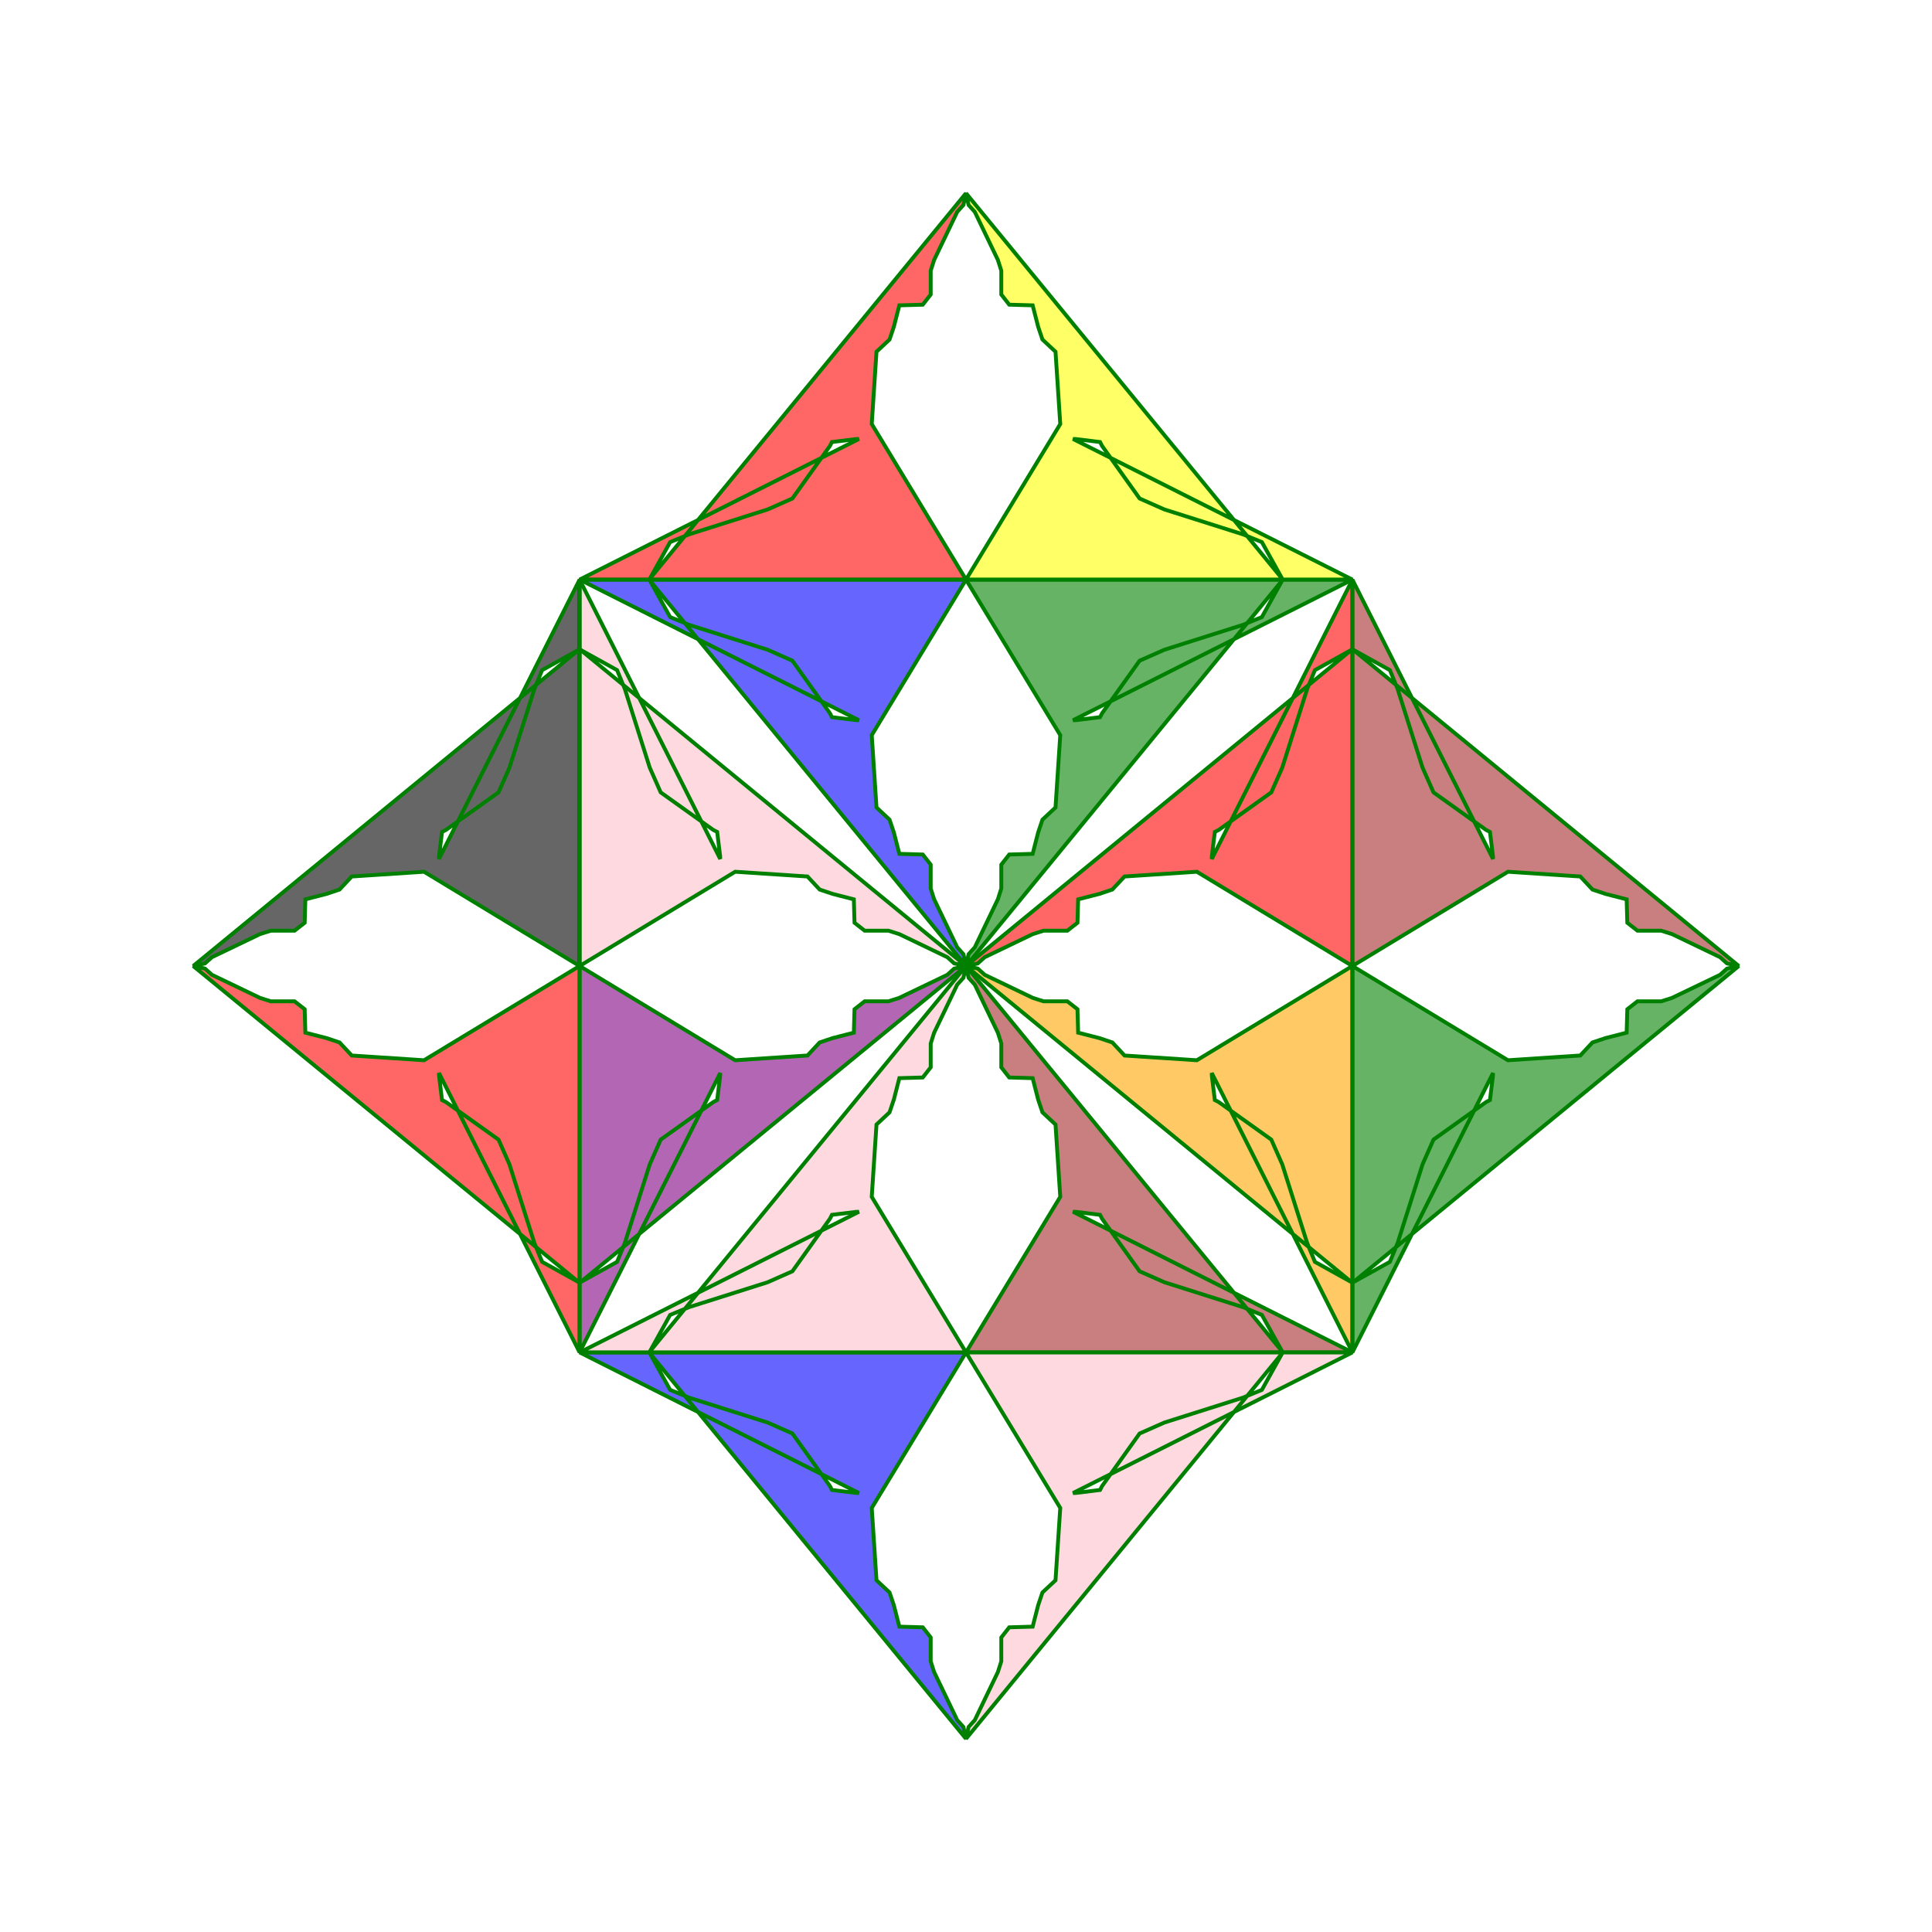
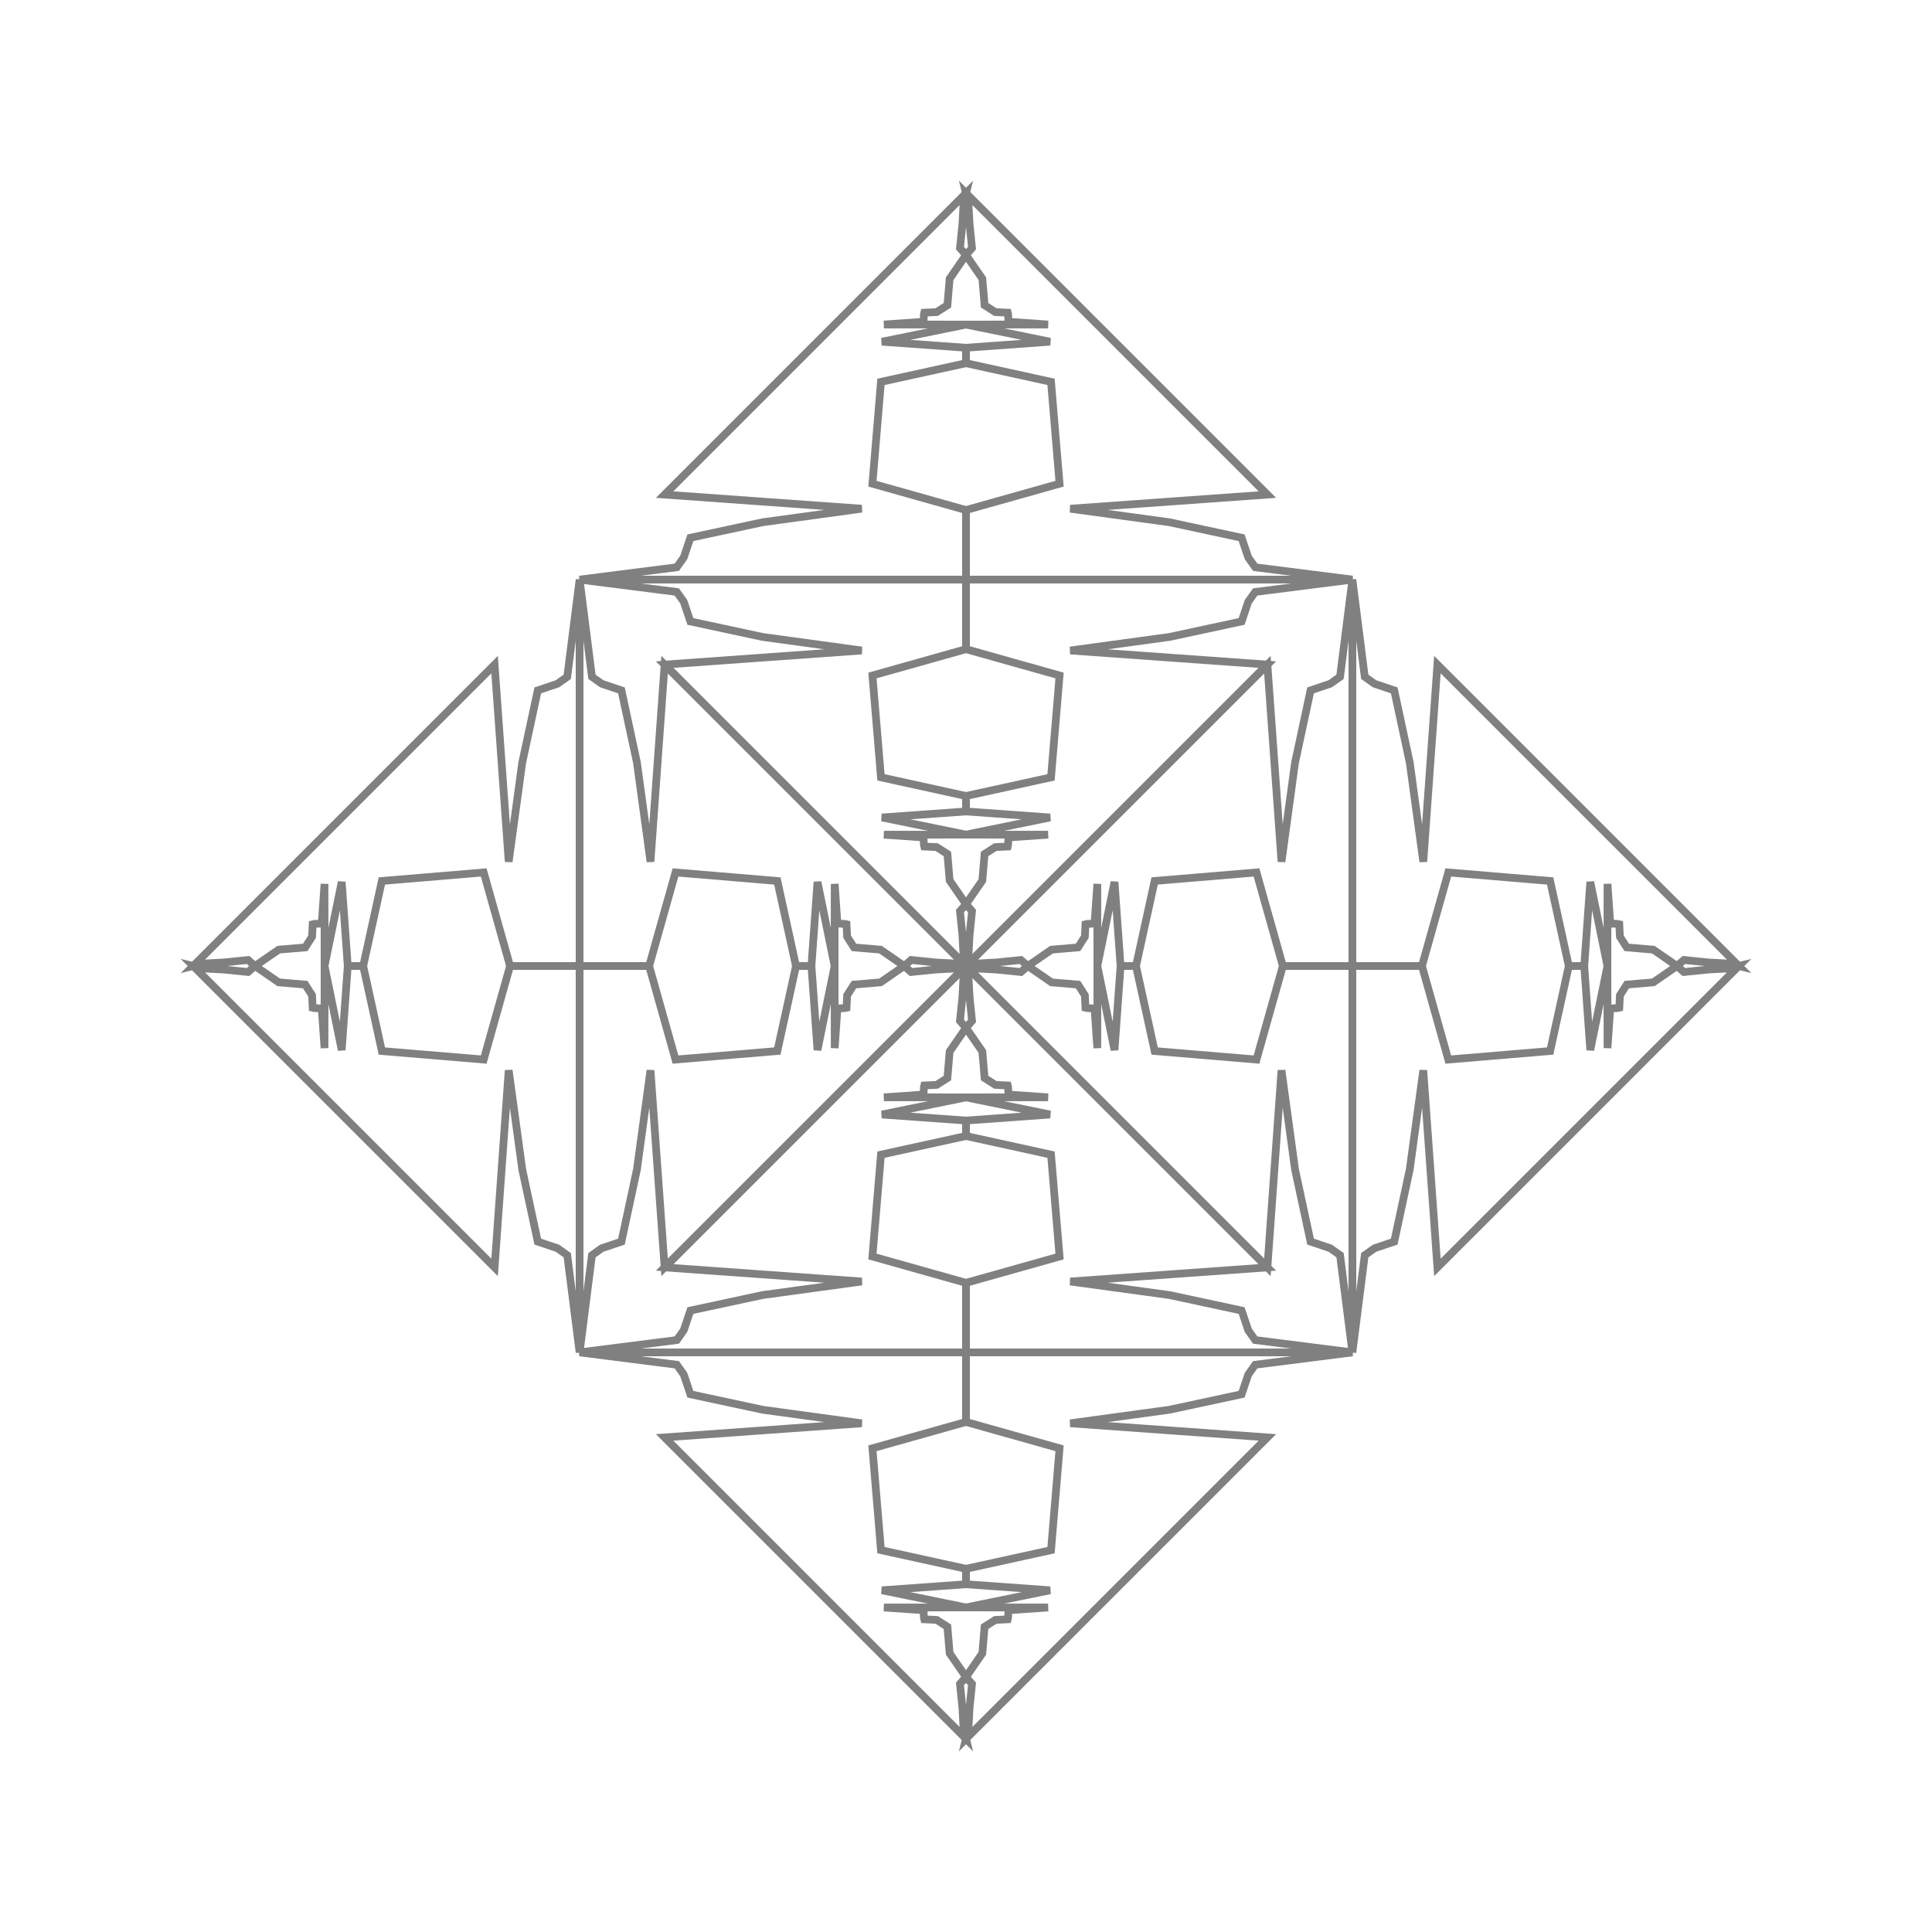
<svg xmlns="http://www.w3.org/2000/svg" width="250" height="250" viewBox="-125.0 -125.0 250 250">
  <defs>
</defs>
-   <path d="M0.0,-0.0 l1.529,-0.336 l0.889,-0.803 l6.224,-2.988 l1.384,-0.44 l3.084,-0 l1.316,-1.028 l0.086,-3.031 l2.76,-0.708 l1.664,-0.559 l1.577,-1.69 l9.358,-0.614 l20.131,12.199 l0.0,-50.0 l-18.201,36.149 l0.016,-0.394 l0.382,-3.105 l0.505,-0.26 l6.801,-4.857 l1.418,-3.205 l3.225,-10.178 l1.002,-2.438 l4.76,-2.641 Z" stroke-width="0.5" stroke="green" fill="red" fill-opacity="0.6" />
-   <path d="M0.0,-0.0 l1.529,0.336 l0.889,0.803 l6.224,2.988 l1.384,0.44 l3.084,0 l1.316,1.028 l0.086,3.031 l2.76,0.708 l1.664,0.559 l1.577,1.69 l9.358,0.614 l20.131,-12.199 l0.0,50.0 l-18.201,-36.149 l0.016,0.394 l0.382,3.105 l0.505,0.26 l6.801,4.857 l1.418,3.205 l3.225,10.178 l1.002,2.438 l4.76,2.641 Z" stroke-width="0.5" stroke="green" fill="orange" fill-opacity="0.6" />
-   <path d="M0.0,-0.0 l-1.529,-0.336 l-0.889,-0.803 l-6.224,-2.988 l-1.384,-0.44 l-3.084,-0 l-1.316,-1.028 l-0.086,-3.031 l-2.76,-0.708 l-1.664,-0.559 l-1.577,-1.69 l-9.358,-0.614 l-20.131,12.199 l0.0,-50.0 l18.201,36.149 l-0.016,-0.394 l-0.382,-3.105 l-0.505,-0.26 l-6.801,-4.857 l-1.418,-3.205 l-3.225,-10.178 l-1.002,-2.438 l-4.76,-2.641 Z" stroke-width="0.5" stroke="green" fill="pink" fill-opacity="0.6" />
-   <path d="M100.0,-0.0 l-1.529,0.336 l-0.889,0.803 l-6.224,2.988 l-1.384,0.44 l-3.084,0 l-1.316,1.028 l-0.086,3.031 l-2.76,0.708 l-1.664,0.559 l-1.577,1.69 l-9.358,0.614 l-20.131,-12.199 l0.0,50.0 l18.201,-36.149 l-0.016,0.394 l-0.382,3.105 l-0.505,0.26 l-6.801,4.857 l-1.418,3.205 l-3.225,10.178 l-1.002,2.438 l-4.76,2.641 Z" stroke-width="0.5" stroke="green" fill="green" fill-opacity="0.6" />
-   <path d="M0.0,-0.0 l0.336,-1.529 l0.803,-0.889 l2.988,-6.224 l0.44,-1.384 l0,-3.084 l1.028,-1.316 l3.031,-0.086 l0.708,-2.76 l0.559,-1.664 l1.69,-1.577 l0.614,-9.358 l-12.199,-20.131 l50.0,-0.0 l-36.149,18.201 l0.394,-0.016 l3.105,-0.382 l0.26,-0.505 l4.857,-6.801 l3.205,-1.418 l10.178,-3.225 l2.438,-1.002 l2.641,-4.76 Z" stroke-width="0.5" stroke="green" fill="green" fill-opacity="0.6" />
-   <path d="M0.0,-0.0 l0.336,1.529 l0.803,0.889 l2.988,6.224 l0.44,1.384 l0,3.084 l1.028,1.316 l3.031,0.086 l0.708,2.76 l0.559,1.664 l1.69,1.577 l0.614,9.358 l-12.199,20.131 l50.0,-0.0 l-36.149,-18.201 l0.394,0.016 l3.105,0.382 l0.26,0.505 l4.857,6.801 l3.205,1.418 l10.178,3.225 l2.438,1.002 l2.641,4.76 Z" stroke-width="0.5" stroke="green" fill="brown" fill-opacity="0.6" />
-   <path d="M0.0,-0.0 l-1.529,0.336 l-0.889,0.803 l-6.224,2.988 l-1.384,0.44 l-3.084,0 l-1.316,1.028 l-0.086,3.031 l-2.76,0.708 l-1.664,0.559 l-1.577,1.69 l-9.358,0.614 l-20.131,-12.199 l0.0,50.0 l18.201,-36.149 l-0.016,0.394 l-0.382,3.105 l-0.505,0.26 l-6.801,4.857 l-1.418,3.205 l-3.225,10.178 l-1.002,2.438 l-4.76,2.641 Z" stroke-width="0.5" stroke="green" fill="purple" fill-opacity="0.6" />
-   <path d="M0.0,100.0 l-0.336,-1.529 l-0.803,-0.889 l-2.988,-6.224 l-0.44,-1.384 l-0,-3.084 l-1.028,-1.316 l-3.031,-0.086 l-0.708,-2.76 l-0.559,-1.664 l-1.69,-1.577 l-0.614,-9.358 l12.199,-20.131 l-50.0,-0.0 l36.149,18.201 l-0.394,-0.016 l-3.105,-0.382 l-0.26,-0.505 l-4.857,-6.801 l-3.205,-1.418 l-10.178,-3.225 l-2.438,-1.002 l-2.641,-4.76 Z" stroke-width="0.5" stroke="green" fill="blue" fill-opacity="0.6" />
-   <path d="M0.0,-0.0 l-0.336,-1.529 l-0.803,-0.889 l-2.988,-6.224 l-0.44,-1.384 l-0,-3.084 l-1.028,-1.316 l-3.031,-0.086 l-0.708,-2.76 l-0.559,-1.664 l-1.69,-1.577 l-0.614,-9.358 l12.199,-20.131 l-50.0,-0.0 l36.149,18.201 l-0.394,-0.016 l-3.105,-0.382 l-0.26,-0.505 l-4.857,-6.801 l-3.205,-1.418 l-10.178,-3.225 l-2.438,-1.002 l-2.641,-4.76 Z" stroke-width="0.5" stroke="green" fill="blue" fill-opacity="0.6" />
-   <path d="M100.0,-0.0 l-1.529,-0.336 l-0.889,-0.803 l-6.224,-2.988 l-1.384,-0.44 l-3.084,-0 l-1.316,-1.028 l-0.086,-3.031 l-2.76,-0.708 l-1.664,-0.559 l-1.577,-1.69 l-9.358,-0.614 l-20.131,12.199 l0.0,-50.0 l18.201,36.149 l-0.016,-0.394 l-0.382,-3.105 l-0.505,-0.26 l-6.801,-4.857 l-1.418,-3.205 l-3.225,-10.178 l-1.002,-2.438 l-4.76,-2.641 Z" stroke-width="0.5" stroke="green" fill="brown" fill-opacity="0.6" />
-   <path d="M-100.0,-0.0 l1.529,-0.336 l0.889,-0.803 l6.224,-2.988 l1.384,-0.44 l3.084,-0 l1.316,-1.028 l0.086,-3.031 l2.76,-0.708 l1.664,-0.559 l1.577,-1.69 l9.358,-0.614 l20.131,12.199 l0.0,-50.0 l-18.201,36.149 l0.016,-0.394 l0.382,-3.105 l0.505,-0.26 l6.801,-4.857 l1.418,-3.205 l3.225,-10.178 l1.002,-2.438 l4.76,-2.641 Z" stroke-width="0.5" stroke="green" fill="black" fill-opacity="0.6" />
-   <path d="M0.0,100.0 l0.336,-1.529 l0.803,-0.889 l2.988,-6.224 l0.44,-1.384 l0,-3.084 l1.028,-1.316 l3.031,-0.086 l0.708,-2.76 l0.559,-1.664 l1.69,-1.577 l0.614,-9.358 l-12.199,-20.131 l50.0,-0.0 l-36.149,18.201 l0.394,-0.016 l3.105,-0.382 l0.26,-0.505 l4.857,-6.801 l3.205,-1.418 l10.178,-3.225 l2.438,-1.002 l2.641,-4.76 Z" stroke-width="0.5" stroke="green" fill="pink" fill-opacity="0.6" />
-   <path d="M0.0,-100.0 l0.336,1.529 l0.803,0.889 l2.988,6.224 l0.44,1.384 l0,3.084 l1.028,1.316 l3.031,0.086 l0.708,2.76 l0.559,1.664 l1.69,1.577 l0.614,9.358 l-12.199,20.131 l50.0,-0.0 l-36.149,-18.201 l0.394,0.016 l3.105,0.382 l0.26,0.505 l4.857,6.801 l3.205,1.418 l10.178,3.225 l2.438,1.002 l2.641,4.76 Z" stroke-width="0.5" stroke="green" fill="yellow" fill-opacity="0.6" />
-   <path d="M0.0,-0.0 l-0.336,1.529 l-0.803,0.889 l-2.988,6.224 l-0.44,1.384 l-0,3.084 l-1.028,1.316 l-3.031,0.086 l-0.708,2.76 l-0.559,1.664 l-1.69,1.577 l-0.614,9.358 l12.199,20.131 l-50.0,-0.0 l36.149,-18.201 l-0.394,0.016 l-3.105,0.382 l-0.26,0.505 l-4.857,6.801 l-3.205,1.418 l-10.178,3.225 l-2.438,1.002 l-2.641,4.76 Z" stroke-width="0.5" stroke="green" fill="pink" fill-opacity="0.6" />
-   <path d="M-100.0,-0.0 l1.529,0.336 l0.889,0.803 l6.224,2.988 l1.384,0.44 l3.084,0 l1.316,1.028 l0.086,3.031 l2.76,0.708 l1.664,0.559 l1.577,1.69 l9.358,0.614 l20.131,-12.199 l0.0,50.0 l-18.201,-36.149 l0.016,0.394 l0.382,3.105 l0.505,0.26 l6.801,4.857 l1.418,3.205 l3.225,10.178 l1.002,2.438 l4.76,2.641 Z" stroke-width="0.5" stroke="green" fill="red" fill-opacity="0.6" />
-   <path d="M0.0,-100.0 l-0.336,1.529 l-0.803,0.889 l-2.988,6.224 l-0.44,1.384 l-0,3.084 l-1.028,1.316 l-3.031,0.086 l-0.708,2.76 l-0.559,1.664 l-1.69,1.577 l-0.614,9.358 l12.199,20.131 l-50.0,-0.0 l36.149,-18.201 l-0.394,0.016 l-3.105,0.382 l-0.26,0.505 l-4.857,6.801 l-3.205,1.418 l-10.178,3.225 l-2.438,1.002 l-2.641,4.76 Z" stroke-width="0.5" stroke="green" fill="red" fill-opacity="0.6" />
+   <path d="M0.0,-0.0 l0.444,-0.11 l0.08,-0.087 l0.535,-0.106 l2.911,-0.156 l3.13,-0.32 l0.9,0.779 l3.065,-2.116 l3.433,-0.29 l0.886,-1.391 l0.077,-1.599 l0.211,-0.05 l0.965,-0.047 l0.354,-5.13 l0.008,10.623 l2.219,-10.877 l0.781,10.877 l2.0,-0.0 l2.413,-11.003 l13.179,-1.104 l3.409,12.107 l1.0,-0.0 l8.0,-0.0 l0.0,-6.0 l0.0,-3.0 l0.0,-4.0 l0.0,-0.0 l0.0,-22.0 l0.0,-13.0 l0.0,-2.0 l-1.597,12.577 l-1.263,0.898 l-2.554,0.861 l-2.008,9.346 l-1.752,12.821 l-1.826,-25.503 l0.0,-0.0 l-1.0,1.0 l-12.0,12.0 l-11.0,11.0 l-7.0,7.0 Z" stroke-width="1" stroke="grey" fill="yellow" fill-opacity="0" />
+   <path d="M0.0,-0.0 l0.444,0.11 l0.08,0.087 l0.535,0.106 l2.911,0.156 l3.13,0.32 l0.9,-0.779 l3.065,2.116 l3.433,0.29 l0.886,1.391 l0.077,1.599 l0.211,0.05 l0.965,0.047 l0.354,5.13 l0.008,-10.623 l2.219,10.877 l0.781,-10.877 l2.0,-0.0 l2.413,11.003 l13.179,1.104 l3.409,-12.107 l1.0,-0.0 l8.0,-0.0 l0.0,6.0 l0.0,3.0 l0.0,4.0 l0.0,-0.0 l0.0,22.0 l0.0,13.0 l0.0,2.0 l-1.597,-12.577 l-1.263,-0.898 l-2.554,-0.861 l-2.008,-9.346 l-1.752,-12.821 l-1.826,25.503 l0.0,-0.0 l-1.0,-1.0 l-12.0,-12.0 l-11.0,-11.0 l-7.0,-7.0 Z" stroke-width="1" stroke="grey" fill="yellow" fill-opacity="0" />
+   <path d="M0.0,-0.0 l-0.444,-0.11 l-0.08,-0.087 l-0.535,-0.106 l-2.911,-0.156 l-3.13,-0.32 l-0.9,0.779 l-3.065,-2.116 l-3.433,-0.29 l-0.886,-1.391 l-0.077,-1.599 l-0.211,-0.05 l-0.965,-0.047 l-0.354,-5.13 l-0.008,10.623 l-2.219,-10.877 l-0.781,10.877 l-2.0,-0.0 l-2.413,-11.003 l-13.179,-1.104 l-3.409,12.107 l-1.0,-0.0 l-8.0,-0.0 l0.0,-6.0 l0.0,-3.0 l0.0,-4.0 l0.0,-0.0 l0.0,-22.0 l0.0,-13.0 l0.0,-2.0 l1.597,12.577 l1.263,0.898 l2.554,0.861 l2.008,9.346 l1.752,12.821 l1.826,-25.503 l0.0,-0.0 l1.0,1.0 l12.0,12.0 l11.0,11.0 l7.0,7.0 Z" stroke-width="1" stroke="grey" fill="brown" fill-opacity="0" />
+   <path d="M100.0,-0.0 l-0.444,0.11 l-0.08,0.087 l-0.535,0.106 l-2.911,0.156 l-3.13,0.32 l-0.9,-0.779 l-3.065,2.116 l-3.433,0.29 l-0.886,1.391 l-0.077,1.599 l-0.211,0.05 l-0.965,0.047 l-0.354,5.13 l-0.008,-10.623 l-2.219,10.877 l-0.781,-10.877 l-2.0,-0.0 l-2.413,11.003 l-13.179,1.104 l-3.409,-12.107 l-1.0,-0.0 l-8.0,-0.0 l0.0,6.0 l0.0,3.0 l0.0,4.0 l0.0,-0.0 l0.0,22.0 l0.0,13.0 l0.0,2.0 l1.597,-12.577 l1.263,-0.898 l2.554,-0.861 l2.008,-9.346 l1.752,-12.821 l1.826,25.503 l0.0,-0.0 l1.0,-1.0 l12.0,-12.0 l11.0,-11.0 l7.0,-7.0 Z" stroke-width="1" stroke="grey" fill="purple" fill-opacity="0" />
+   <path d="M0.0,-0.0 l0.11,-0.444 l0.087,-0.08 l0.106,-0.535 l0.156,-2.911 l0.32,-3.13 l-0.779,-0.9 l2.116,-3.065 l0.29,-3.433 l1.391,-0.886 l1.599,-0.077 l0.05,-0.211 l0.047,-0.965 l5.13,-0.354 l-10.623,-0.008 l10.877,-2.219 l-10.877,-0.781 l0.0,-2.0 l11.003,-2.413 l1.104,-13.179 l-12.107,-3.409 l0.0,-1.0 l0.0,-8.0 l6.0,-0.0 l3.0,-0.0 l4.0,-0.0 l0.0,-0.0 l22.0,-0.0 l13.0,-0.0 l2.0,-0.0 l-12.577,1.597 l-0.898,1.263 l-0.861,2.554 l-9.346,2.008 l-12.821,1.752 l25.503,1.826 l0.0,-0.0 l-1.0,1.0 l-12.0,12.0 l-11.0,11.0 l-7.0,7.0 Z" stroke-width="1" stroke="grey" fill="green" fill-opacity="0" />
+   <path d="M0.0,-0.0 l0.11,0.444 l0.087,0.08 l0.106,0.535 l0.156,2.911 l0.32,3.13 l-0.779,0.9 l2.116,3.065 l0.29,3.433 l1.391,0.886 l1.599,0.077 l0.05,0.211 l0.047,0.965 l5.13,0.354 l-10.623,0.008 l10.877,2.219 l-10.877,0.781 l0.0,2.0 l11.003,2.413 l1.104,13.179 l-12.107,3.409 l0.0,1.0 l0.0,8.0 l6.0,-0.0 l3.0,-0.0 l4.0,-0.0 l0.0,-0.0 l22.0,-0.0 l13.0,-0.0 l2.0,-0.0 l-12.577,-1.597 l-0.898,-1.263 l-0.861,-2.554 l-9.346,-2.008 l-12.821,-1.752 l25.503,-1.826 l0.0,-0.0 l-1.0,-1.0 l-12.0,-12.0 l-11.0,-11.0 l-7.0,-7.0 Z" stroke-width="1" stroke="grey" fill="black" fill-opacity="0" />
+   <path d="M0.0,-0.0 l-0.444,0.11 l-0.08,0.087 l-0.535,0.106 l-2.911,0.156 l-3.13,0.32 l-0.9,-0.779 l-3.065,2.116 l-3.433,0.29 l-0.886,1.391 l-0.077,1.599 l-0.211,0.05 l-0.965,0.047 l-0.354,5.13 l-0.008,-10.623 l-2.219,10.877 l-0.781,-10.877 l-2.0,-0.0 l-2.413,11.003 l-13.179,1.104 l-3.409,-12.107 l-1.0,-0.0 l-8.0,-0.0 l0.0,6.0 l0.0,3.0 l0.0,4.0 l0.0,-0.0 l0.0,22.0 l0.0,13.0 l0.0,2.0 l1.597,-12.577 l1.263,-0.898 l2.554,-0.861 l2.008,-9.346 l1.752,-12.821 l1.826,25.503 l0.0,-0.0 l1.0,-1.0 l12.0,-12.0 l11.0,-11.0 l7.0,-7.0 Z" stroke-width="1" stroke="grey" fill="blue" fill-opacity="0" />
+   <path d="M0.0,100.0 l-0.11,-0.444 l-0.087,-0.08 l-0.106,-0.535 l-0.156,-2.911 l-0.32,-3.13 l0.779,-0.9 l-2.116,-3.065 l-0.29,-3.433 l-1.391,-0.886 l-1.599,-0.077 l-0.05,-0.211 l-0.047,-0.965 l-5.13,-0.354 l10.623,-0.008 l-10.877,-2.219 l10.877,-0.781 l0.0,-2.0 l-11.003,-2.413 l-1.104,-13.179 l12.107,-3.409 l0.0,-1.0 l0.0,-8.0 l-6.0,-0.0 l-3.0,-0.0 l-4.0,-0.0 l0.0,-0.0 l-22.0,-0.0 l-13.0,-0.0 l-2.0,-0.0 l12.577,1.597 l0.898,1.263 l0.861,2.554 l9.346,2.008 l12.821,1.752 l-25.503,1.826 l0.0,-0.0 l1.0,1.0 l12.0,12.0 l11.0,11.0 l7.0,7.0 Z" stroke-width="1" stroke="grey" fill="purple" fill-opacity="0" />
+   <path d="M0.0,-0.0 l-0.11,-0.444 l-0.087,-0.08 l-0.106,-0.535 l-0.156,-2.911 l-0.32,-3.13 l0.779,-0.9 l-2.116,-3.065 l-0.29,-3.433 l-1.391,-0.886 l-1.599,-0.077 l-0.05,-0.211 l-0.047,-0.965 l-5.13,-0.354 l10.623,-0.008 l-10.877,-2.219 l10.877,-0.781 l0.0,-2.0 l-11.003,-2.413 l-1.104,-13.179 l12.107,-3.409 l0.0,-1.0 l0.0,-8.0 l-6.0,-0.0 l-3.0,-0.0 l-4.0,-0.0 l0.0,-0.0 l-22.0,-0.0 l-13.0,-0.0 l-2.0,-0.0 l12.577,1.597 l0.898,1.263 l0.861,2.554 l9.346,2.008 l12.821,1.752 l-25.503,1.826 l0.0,-0.0 l1.0,1.0 l12.0,12.0 l11.0,11.0 l7.0,7.0 Z" stroke-width="1" stroke="grey" fill="yellow" fill-opacity="0" />
+   <path d="M100.0,-0.0 l-0.444,-0.11 l-0.08,-0.087 l-0.535,-0.106 l-2.911,-0.156 l-3.13,-0.32 l-0.9,0.779 l-3.065,-2.116 l-3.433,-0.29 l-0.886,-1.391 l-0.077,-1.599 l-0.211,-0.05 l-0.965,-0.047 l-0.354,-5.13 l-0.008,10.623 l-2.219,-10.877 l-0.781,10.877 l-2.0,-0.0 l-2.413,-11.003 l-13.179,-1.104 l-3.409,12.107 l-1.0,-0.0 l-8.0,-0.0 l0.0,-6.0 l0.0,-3.0 l0.0,-4.0 l0.0,-0.0 l0.0,-22.0 l0.0,-13.0 l0.0,-2.0 l1.597,12.577 l1.263,0.898 l2.554,0.861 l2.008,9.346 l1.752,12.821 l1.826,-25.503 l0.0,-0.0 l1.0,1.0 l12.0,12.0 l11.0,11.0 l7.0,7.0 Z" stroke-width="1" stroke="grey" fill="red" fill-opacity="0" />
+   <path d="M-100.0,-0.0 l0.444,-0.11 l0.08,-0.087 l0.535,-0.106 l2.911,-0.156 l3.13,-0.32 l0.9,0.779 l3.065,-2.116 l3.433,-0.29 l0.886,-1.391 l0.077,-1.599 l0.211,-0.05 l0.965,-0.047 l0.354,-5.13 l0.008,10.623 l2.219,-10.877 l0.781,10.877 l2.0,-0.0 l2.413,-11.003 l13.179,-1.104 l3.409,12.107 l1.0,-0.0 l8.0,-0.0 l0.0,-6.0 l0.0,-3.0 l0.0,-4.0 l0.0,-0.0 l0.0,-22.0 l0.0,-13.0 l0.0,-2.0 l-1.597,12.577 l-1.263,0.898 l-2.554,0.861 l-2.008,9.346 l-1.752,12.821 l-1.826,-25.503 l0.0,-0.0 l-1.0,1.0 l-12.0,12.0 l-11.0,11.0 l-7.0,7.0 Z" stroke-width="1" stroke="grey" fill="blue" fill-opacity="0" />
+   <path d="M0.0,100.0 l0.11,-0.444 l0.087,-0.08 l0.106,-0.535 l0.156,-2.911 l0.32,-3.13 l-0.779,-0.9 l2.116,-3.065 l0.29,-3.433 l1.391,-0.886 l1.599,-0.077 l0.05,-0.211 l0.047,-0.965 l5.13,-0.354 l-10.623,-0.008 l10.877,-2.219 l-10.877,-0.781 l0.0,-2.0 l11.003,-2.413 l1.104,-13.179 l-12.107,-3.409 l0.0,-1.0 l0.0,-8.0 l6.0,-0.0 l3.0,-0.0 l4.0,-0.0 l0.0,-0.0 l22.0,-0.0 l13.0,-0.0 l2.0,-0.0 l-12.577,1.597 l-0.898,1.263 l-0.861,2.554 l-9.346,2.008 l-12.821,1.752 l25.503,1.826 l0.0,-0.0 l-1.0,1.0 l-12.0,12.0 l-11.0,11.0 l-7.0,7.0 Z" stroke-width="1" stroke="grey" fill="red" fill-opacity="0" />
+   <path d="M0.0,-100.0 l0.11,0.444 l0.087,0.08 l0.106,0.535 l0.156,2.911 l0.32,3.13 l-0.779,0.9 l2.116,3.065 l0.29,3.433 l1.391,0.886 l1.599,0.077 l0.05,0.211 l0.047,0.965 l5.13,0.354 l-10.623,0.008 l10.877,2.219 l-10.877,0.781 l0.0,2.0 l11.003,2.413 l1.104,13.179 l-12.107,3.409 l0.0,1.0 l0.0,8.0 l6.0,-0.0 l3.0,-0.0 l4.0,-0.0 l0.0,-0.0 l22.0,-0.0 l13.0,-0.0 l2.0,-0.0 l-12.577,-1.597 l-0.898,-1.263 l-0.861,-2.554 l-9.346,-2.008 l-12.821,-1.752 l25.503,-1.826 l0.0,-0.0 l-1.0,-1.0 l-12.0,-12.0 l-11.0,-11.0 l-7.0,-7.0 Z" stroke-width="1" stroke="grey" fill="purple" fill-opacity="0" />
+   <path d="M0.0,-0.0 l-0.11,0.444 l-0.087,0.08 l-0.106,0.535 l-0.156,2.911 l-0.32,3.13 l0.779,0.9 l-2.116,3.065 l-0.29,3.433 l-1.391,0.886 l-1.599,0.077 l-0.05,0.211 l-0.047,0.965 l-5.13,0.354 l10.623,0.008 l-10.877,2.219 l10.877,0.781 l0.0,2.0 l-11.003,2.413 l-1.104,13.179 l12.107,3.409 l0.0,1.0 l0.0,8.0 l-6.0,-0.0 l-3.0,-0.0 l-4.0,-0.0 l0.0,-0.0 l-22.0,-0.0 l-13.0,-0.0 l-2.0,-0.0 l12.577,-1.597 l0.898,-1.263 l0.861,-2.554 l9.346,-2.008 l12.821,-1.752 l-25.503,-1.826 l0.0,-0.0 l1.0,-1.0 l12.0,-12.0 l11.0,-11.0 l7.0,-7.0 Z" stroke-width="1" stroke="grey" fill="orange" fill-opacity="0" />
+   <path d="M-100.0,-0.0 l0.444,0.11 l0.08,0.087 l0.535,0.106 l2.911,0.156 l3.13,0.32 l0.9,-0.779 l3.065,2.116 l3.433,0.29 l0.886,1.391 l0.077,1.599 l0.211,0.05 l0.965,0.047 l0.354,5.13 l0.008,-10.623 l2.219,10.877 l0.781,-10.877 l2.0,-0.0 l2.413,11.003 l13.179,1.104 l3.409,-12.107 l1.0,-0.0 l8.0,-0.0 l0.0,6.0 l0.0,3.0 l0.0,4.0 l0.0,-0.0 l0.0,22.0 l0.0,13.0 l0.0,2.0 l-1.597,-12.577 l-1.263,-0.898 l-2.554,-0.861 l-2.008,-9.346 l-1.752,-12.821 l-1.826,25.503 l0.0,-0.0 l-1.0,-1.0 l-12.0,-12.0 l-11.0,-11.0 l-7.0,-7.0 Z" stroke-width="1" stroke="grey" fill="pink" fill-opacity="0" />
+   <path d="M0.0,-100.0 l-0.11,0.444 l-0.087,0.08 l-0.106,0.535 l-0.156,2.911 l-0.32,3.13 l0.779,0.9 l-2.116,3.065 l-0.29,3.433 l-1.391,0.886 l-1.599,0.077 l-0.05,0.211 l-0.047,0.965 l-5.13,0.354 l10.623,0.008 l-10.877,2.219 l10.877,0.781 l0.0,2.0 l-11.003,2.413 l-1.104,13.179 l12.107,3.409 l0.0,1.0 l0.0,8.0 l-6.0,-0.0 l-3.0,-0.0 l-4.0,-0.0 l0.0,-0.0 l-22.0,-0.0 l-13.0,-0.0 l-2.0,-0.0 l12.577,-1.597 l0.898,-1.263 l0.861,-2.554 l9.346,-2.008 l12.821,-1.752 l-25.503,-1.826 l0.0,-0.0 l1.0,-1.0 l12.0,-12.0 l11.0,-11.0 l7.0,-7.0 Z" stroke-width="1" stroke="grey" fill="yellow" fill-opacity="0" />
</svg>
